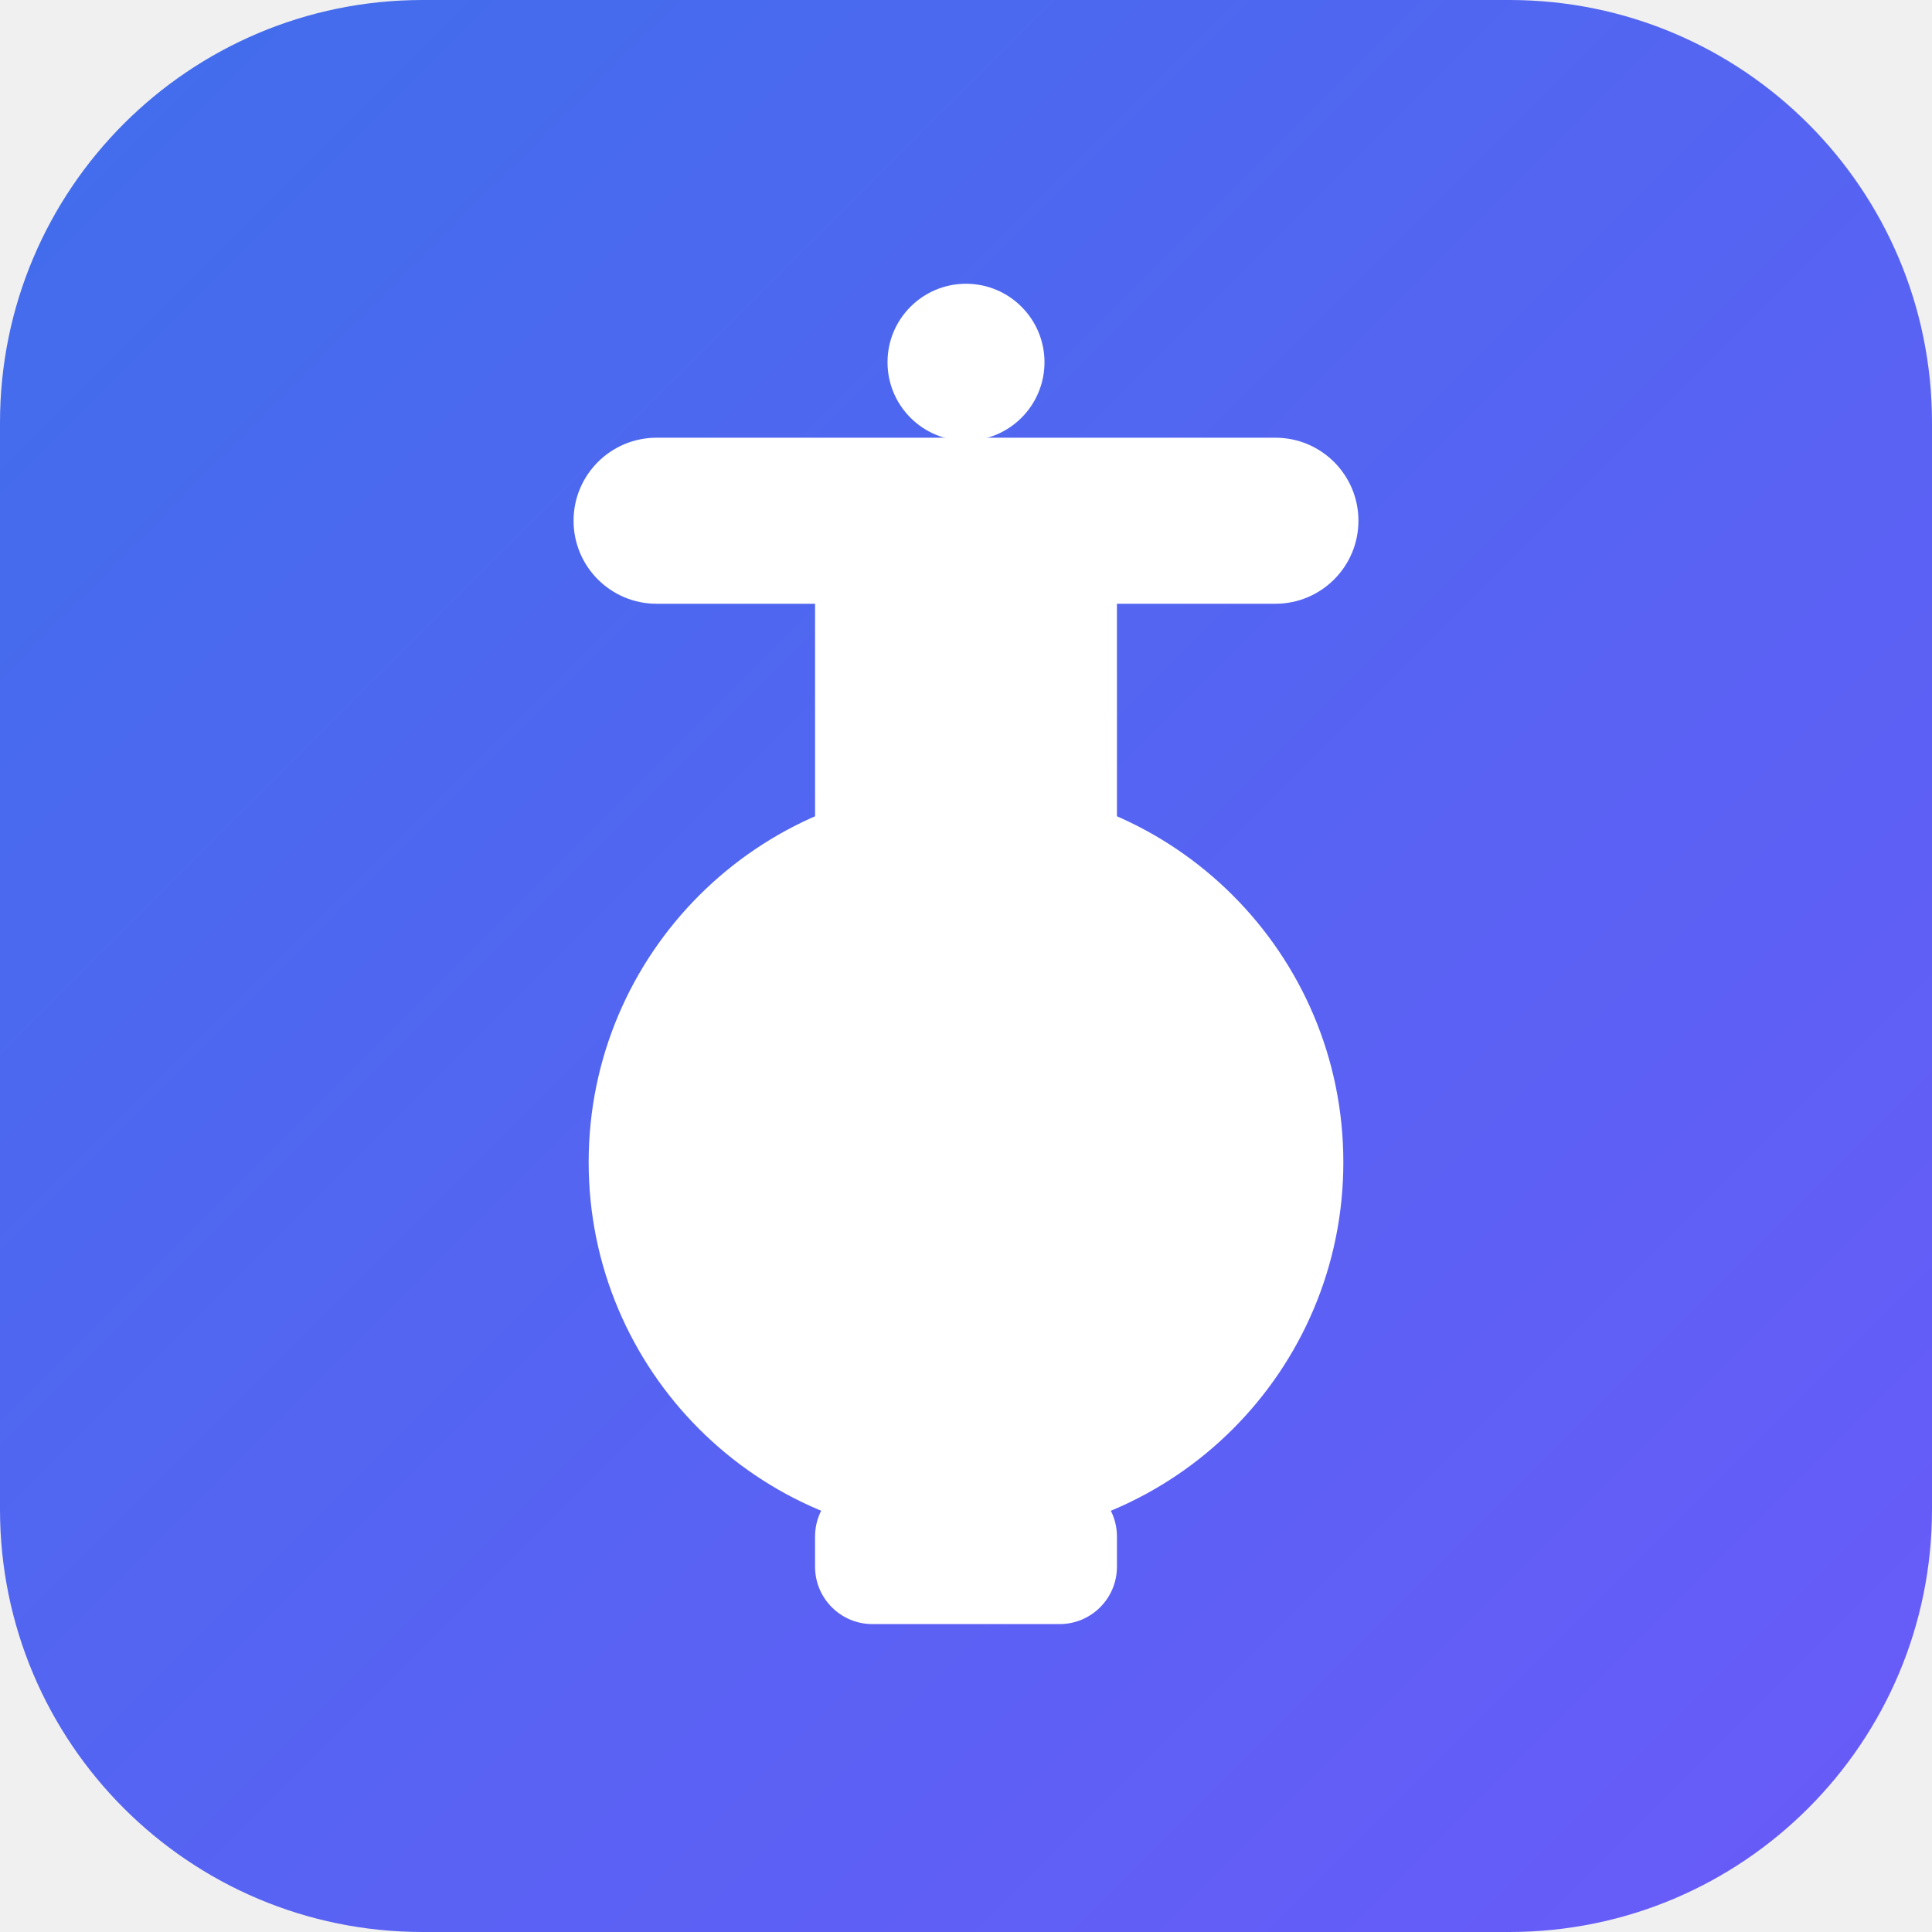
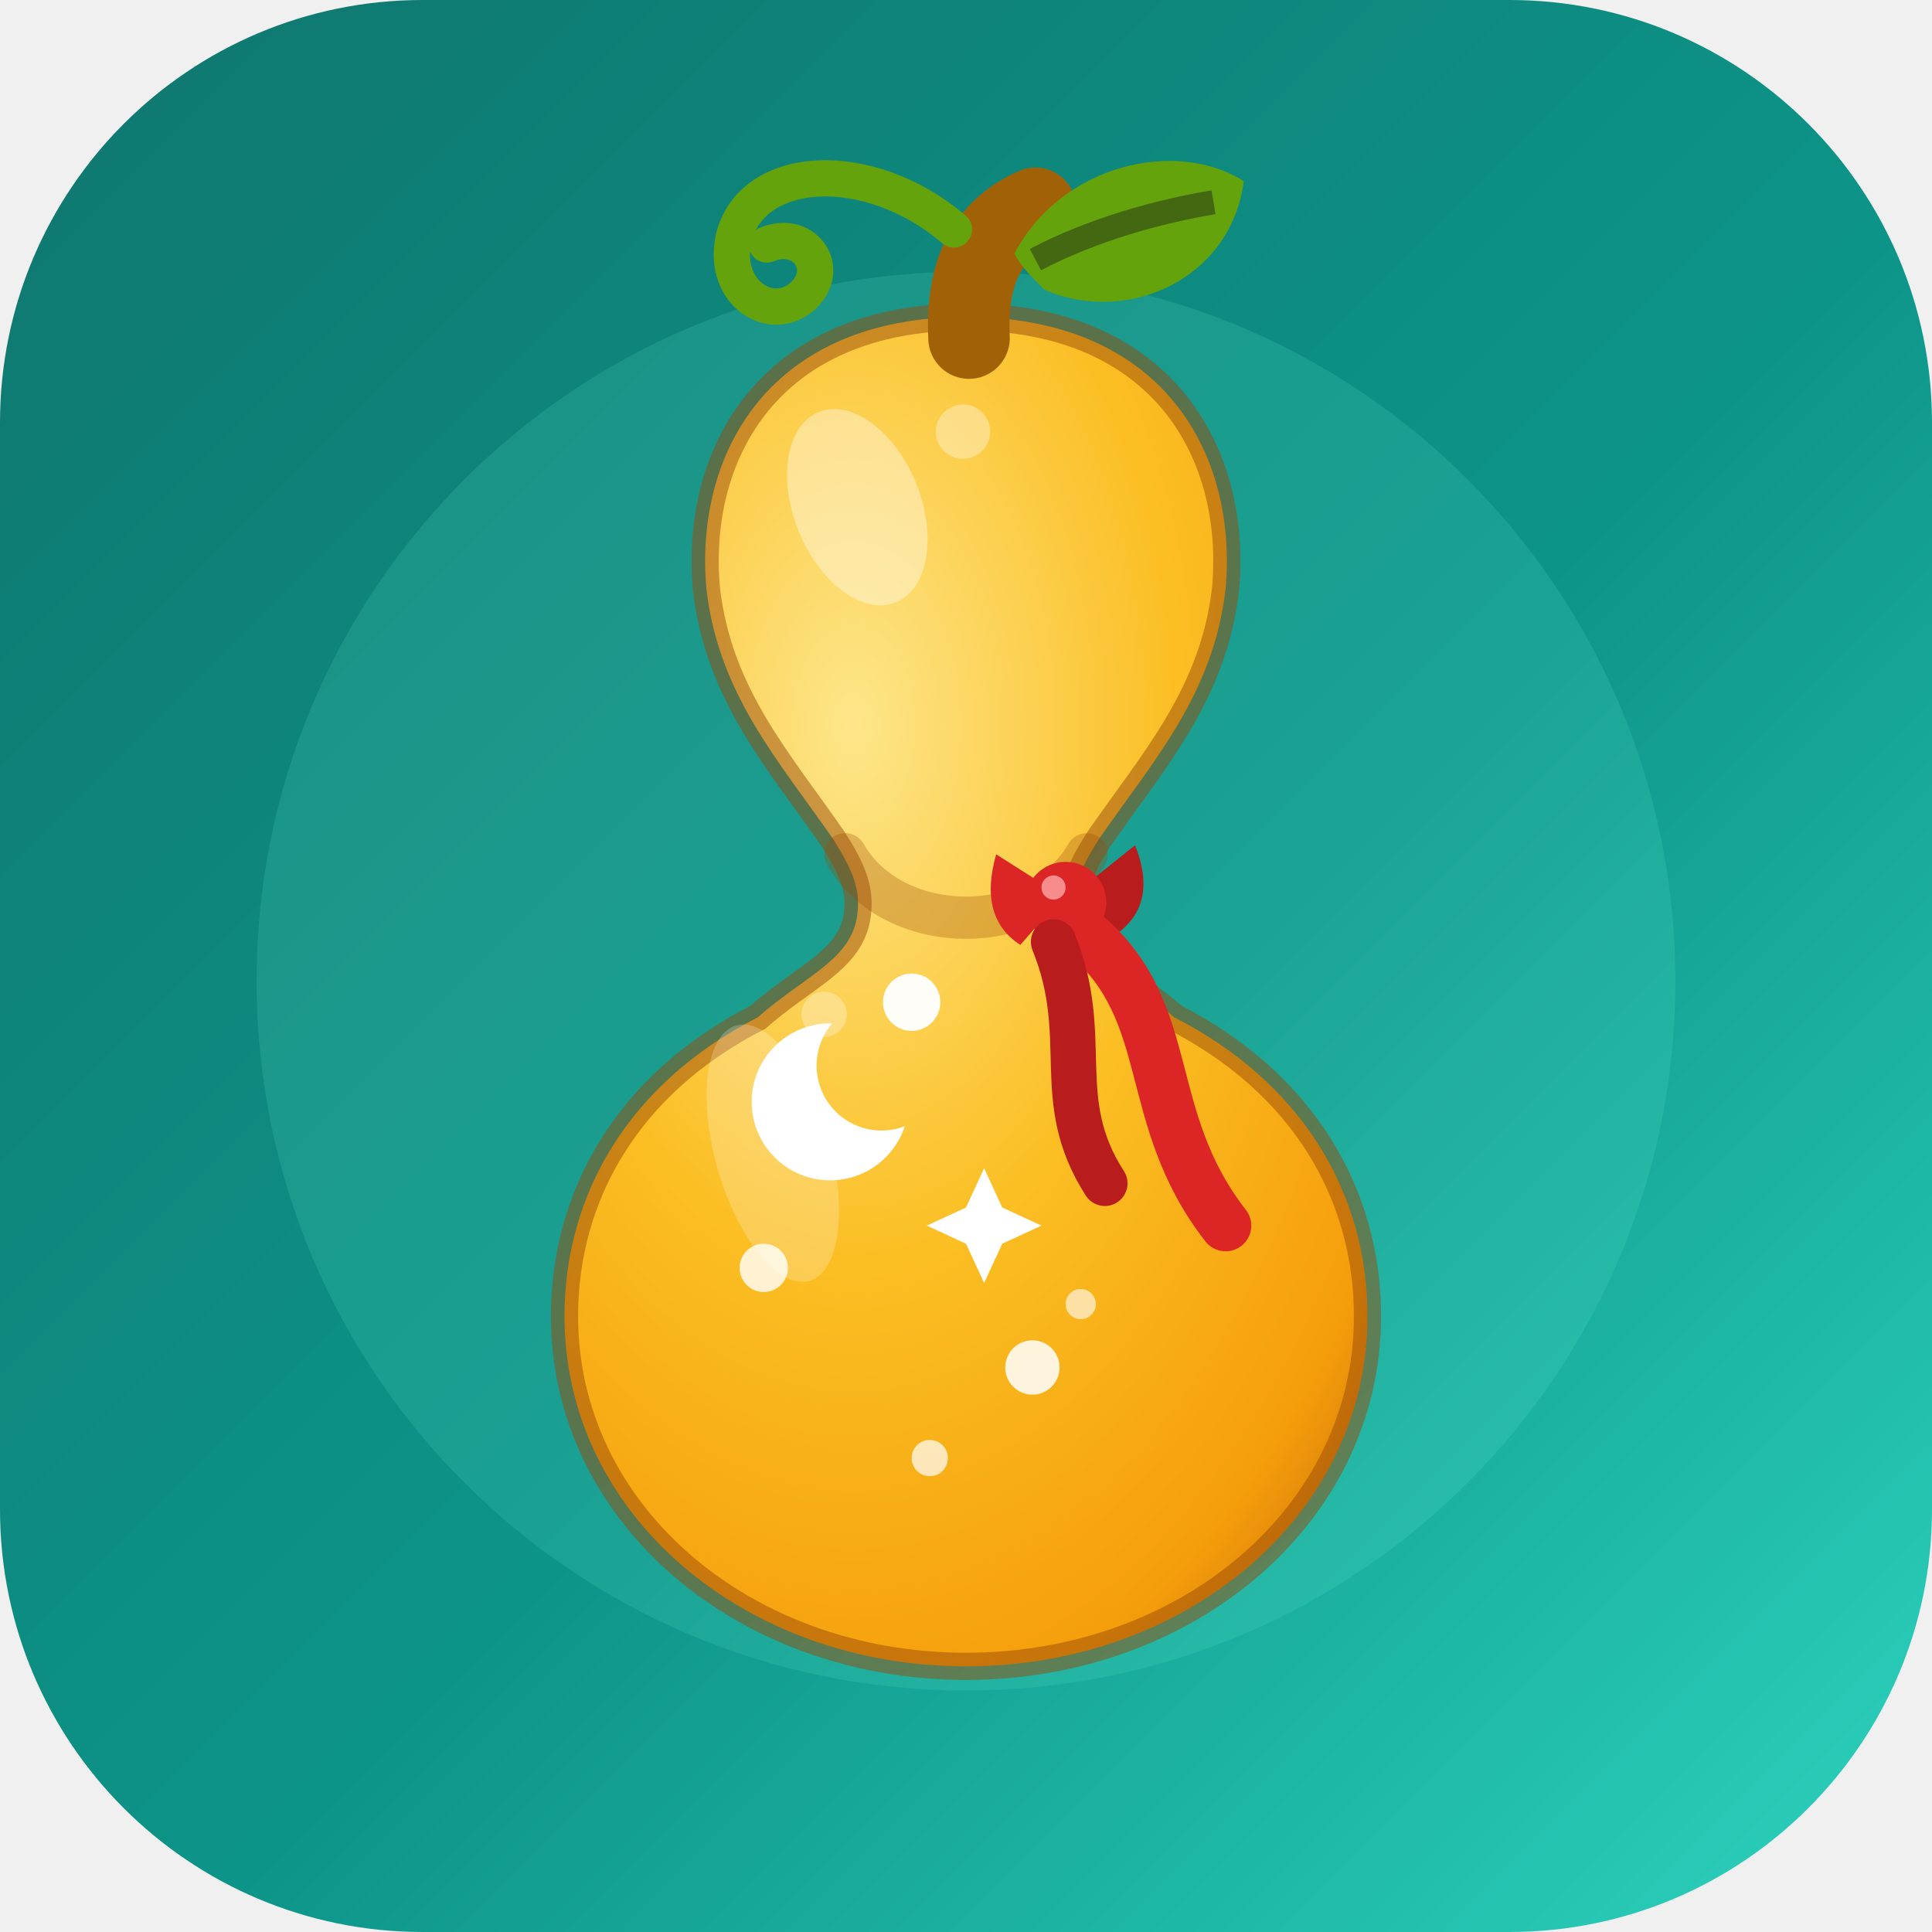
<svg xmlns="http://www.w3.org/2000/svg" viewBox="0 0 64 64">
  <defs>
-     <linearGradient id="hutian-g" x1="0" y1="0" x2="1" y2="1">
-       <stop offset="0" stop-color="#406eeb" />
-       <stop offset="1" stop-color="#6a5af9" />
+     <linearGradient id="ht-bg" x1="0" y1="0" x2="1" y2="1">
+       <stop offset="0" stop-color="#0f766e" />
+       <stop offset=".55" stop-color="#0d9488" />
+       <stop offset="1" stop-color="#2dd4bf" />
    </linearGradient>
+     <radialGradient id="ht-gold" cx=".36" cy=".3" r="1">
+       <stop offset="0" stop-color="#fde68a" />
+       <stop offset=".4" stop-color="#fbbf24" />
+       <stop offset=".75" stop-color="#f59e0b" />
+       <stop offset="1" stop-color="#b45309" />
+     </radialGradient>
+     <mask id="ht-moon">
+       <rect x="22" y="31" width="13" height="13" fill="#fff" />
+       <circle cx="29.2" cy="35.3" r="2.15" fill="#000" />
+     </mask>
  </defs>
-   <rect width="64" height="64" rx="14" fill="url(#hutian-g)" />
-   <circle cx="32" cy="12" r="2.6" fill="#fff" />
-   <rect x="19" y="14.5" width="26" height="5.5" rx="2.75" fill="#fff" />
-   <rect x="27" y="19" width="10" height="9" fill="#fff" />
-   <circle cx="32" cy="38.5" r="12.5" fill="#fff" />
-   <rect x="27" y="49" width="10" height="4.8" rx="1.9" fill="#fff" />
-   <circle cx="27.5" cy="35" r="3.2" fill="#fff" opacity="0.35" />
+   <rect width="64" height="64" rx="14" fill="url(#ht-bg)" />
+   <circle cx="32" cy="32.5" r="23.5" fill="#5eead4" opacity=".16" />
+   <path d="M32 10.5 C38.5 10.5 41 15 40.6 19.5 C40.2 23 38.2 25.2 36.4 27.8 C35.7 28.9 35.5 29.5 35.6 30.3 C35.8 31.8 37.3 32.3 38.9 33.7 C43.2 35.9 45.3 39.6 45.3 43.6 C45.3 50.2 39.3 55.2 32 55.2 C24.7 55.2 18.7 50.2 18.7 43.6 C18.7 39.6 20.8 35.9 25.1 33.7 C26.7 32.3 28.2 31.8 28.4 30.3 C28.5 29.5 28.3 28.9 27.6 27.8 C25.8 25.2 23.8 23 23.4 19.5 C23 15 25.5 10.5 32 10.5 Z" fill="url(#ht-gold)" stroke="#9a4a08" stroke-opacity=".5" stroke-width=".9" />
+   <path d="M28 28.3 C29.6 31.1 34.4 31.1 36 28.3" stroke="#9a4a08" stroke-opacity=".3" stroke-width="1.4" stroke-linecap="round" fill="none" />
+   <path d="M32.1 11.2 C32 9 32.7 7.6 34.3 6.9" stroke="#a16207" stroke-width="2.7" stroke-linecap="round" fill="none" />
+   <path d="M33.6 8.4 C35.2 5.4 39 4.6 41.2 6 C40.8 9.2 37.4 10.8 34.6 9.6 C34.2 9.2 33.8 8.8 33.6 8.4 Z" fill="#65a30d" />
+   <path d="M34.3 8.6 C36.2 7.6 38.4 7 40.2 6.7" stroke="#3f6212" stroke-width=".8" fill="none" opacity=".9" />
+   <path d="M31.6 7.6 C28.8 5.2 24.9 5.4 24.3 7.9 C23.9 9.8 25.7 10.8 26.7 9.7 C27.5 8.8 26.6 7.6 25.4 8.1" stroke="#65a30d" stroke-width="1.2" stroke-linecap="round" fill="none" />
+   <ellipse cx="28.4" cy="16.8" rx="2.1" ry="3.4" fill="#fff" opacity=".38" transform="rotate(-22 28.4 16.8)" />
+   <circle cx="31.9" cy="14.3" r=".9" fill="#fff" opacity=".35" />
+   <ellipse cx="25.6" cy="38.2" rx="1.9" ry="4.4" fill="#fff" opacity=".22" transform="rotate(-16 25.6 38.2)" />
+   <circle cx="27.3" cy="33.6" r=".75" fill="#fff" opacity=".3" />
+   <path d="M35.2 29.7 L33 28.3 Q32.4 30.4 33.8 31.3 Z" fill="#dc2626" />
+   <path d="M35.6 29.6 L37.6 28 Q38.4 30 36.9 31 Z" fill="#b91c1c" />
+   <circle cx="35.3" cy="29.9" r="1.35" fill="#dc2626" />
+   <circle cx="34.9" cy="29.4" r=".4" fill="#fca5a5" opacity=".8" />
+   <path d="M36 31 C39 33.6 37.8 37 40.6 40.6" stroke="#dc2626" stroke-width="1.7" stroke-linecap="round" fill="none" />
+   <path d="M34.9 31.2 C36.2 34.4 34.8 36.4 36.6 39.2" stroke="#b91c1c" stroke-width="1.5" stroke-linecap="round" fill="none" />
+   <circle cx="27.5" cy="36.5" r="2.6" fill="#fff" mask="url(#ht-moon)" />
+   <path d="M32.6 38.7 L33.2 40 L34.5 40.6 L33.2 41.2 L32.6 42.5 L32 41.2 L30.7 40.6 L32 40 Z" fill="#fff" />
+   <circle cx="30.2" cy="33.2" r=".95" fill="#fff" opacity=".95" />
+   <circle cx="25.3" cy="42" r=".8" fill="#fff" opacity=".8" />
+   <circle cx="34.2" cy="45.3" r=".9" fill="#fff" opacity=".85" />
+   <circle cx="30.8" cy="48.3" r=".6" fill="#fff" opacity=".7" />
+   <circle cx="35.8" cy="43.2" r=".5" fill="#fff" opacity=".6" />
</svg>
